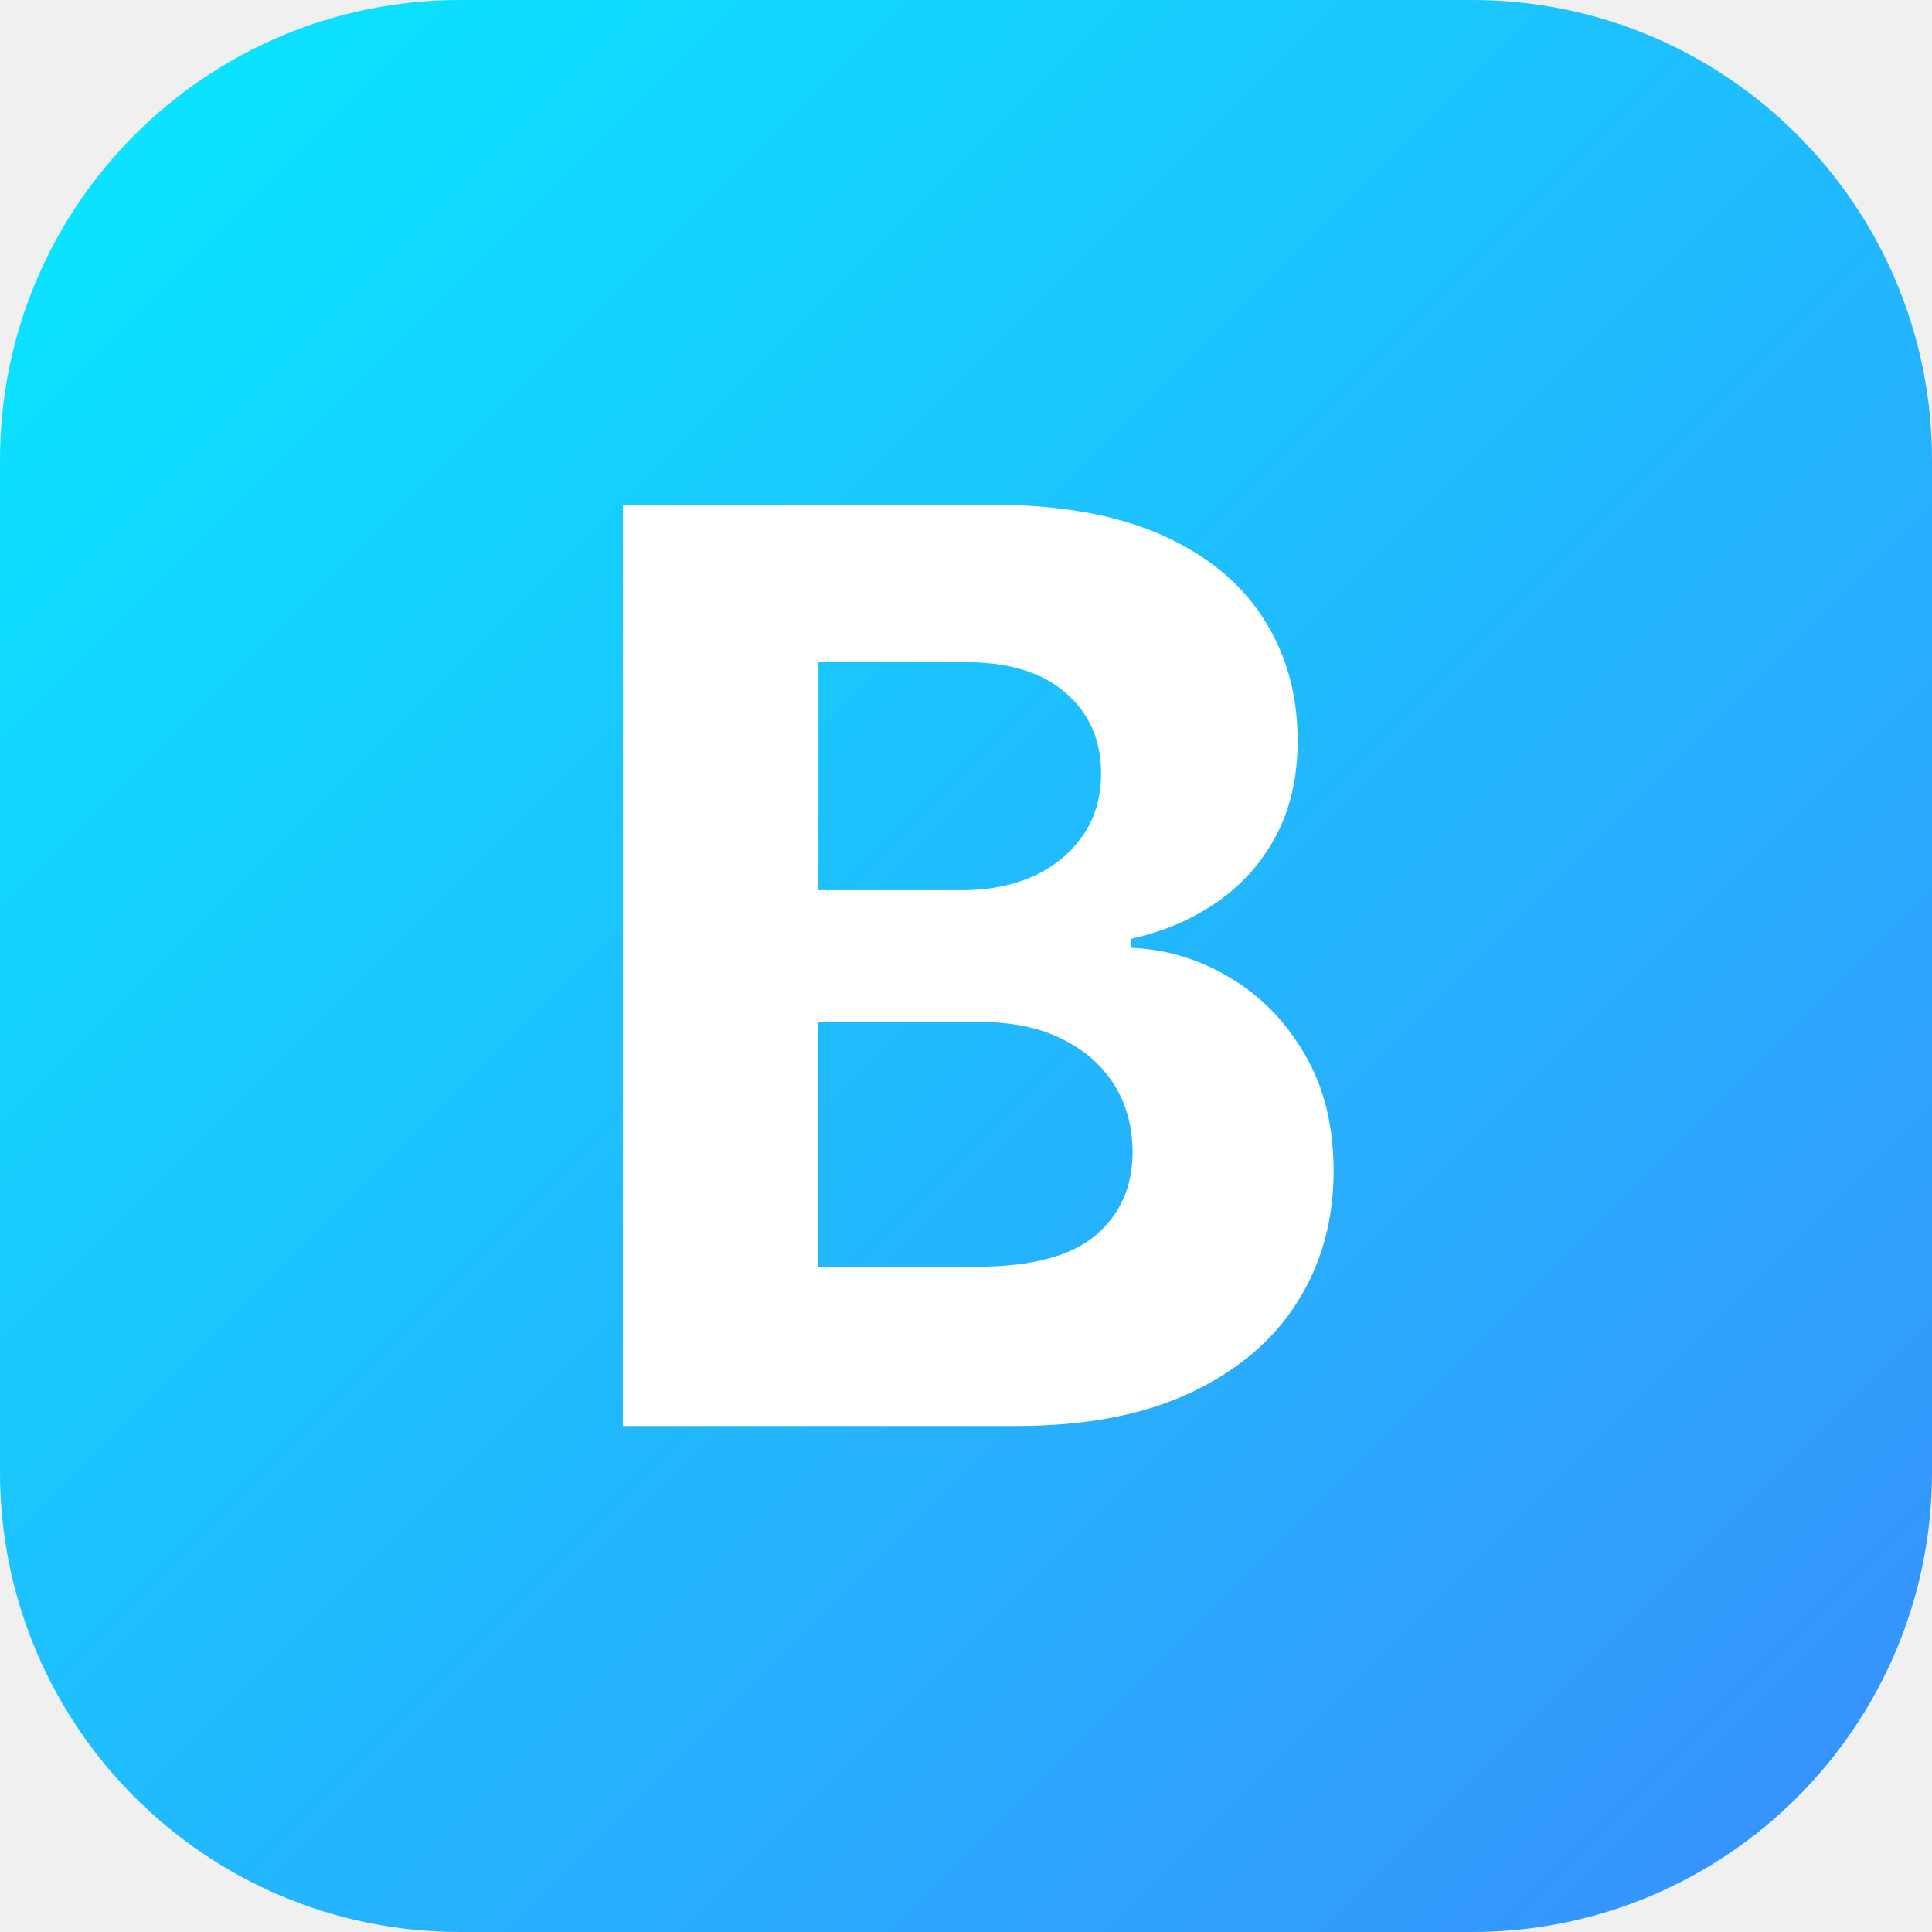
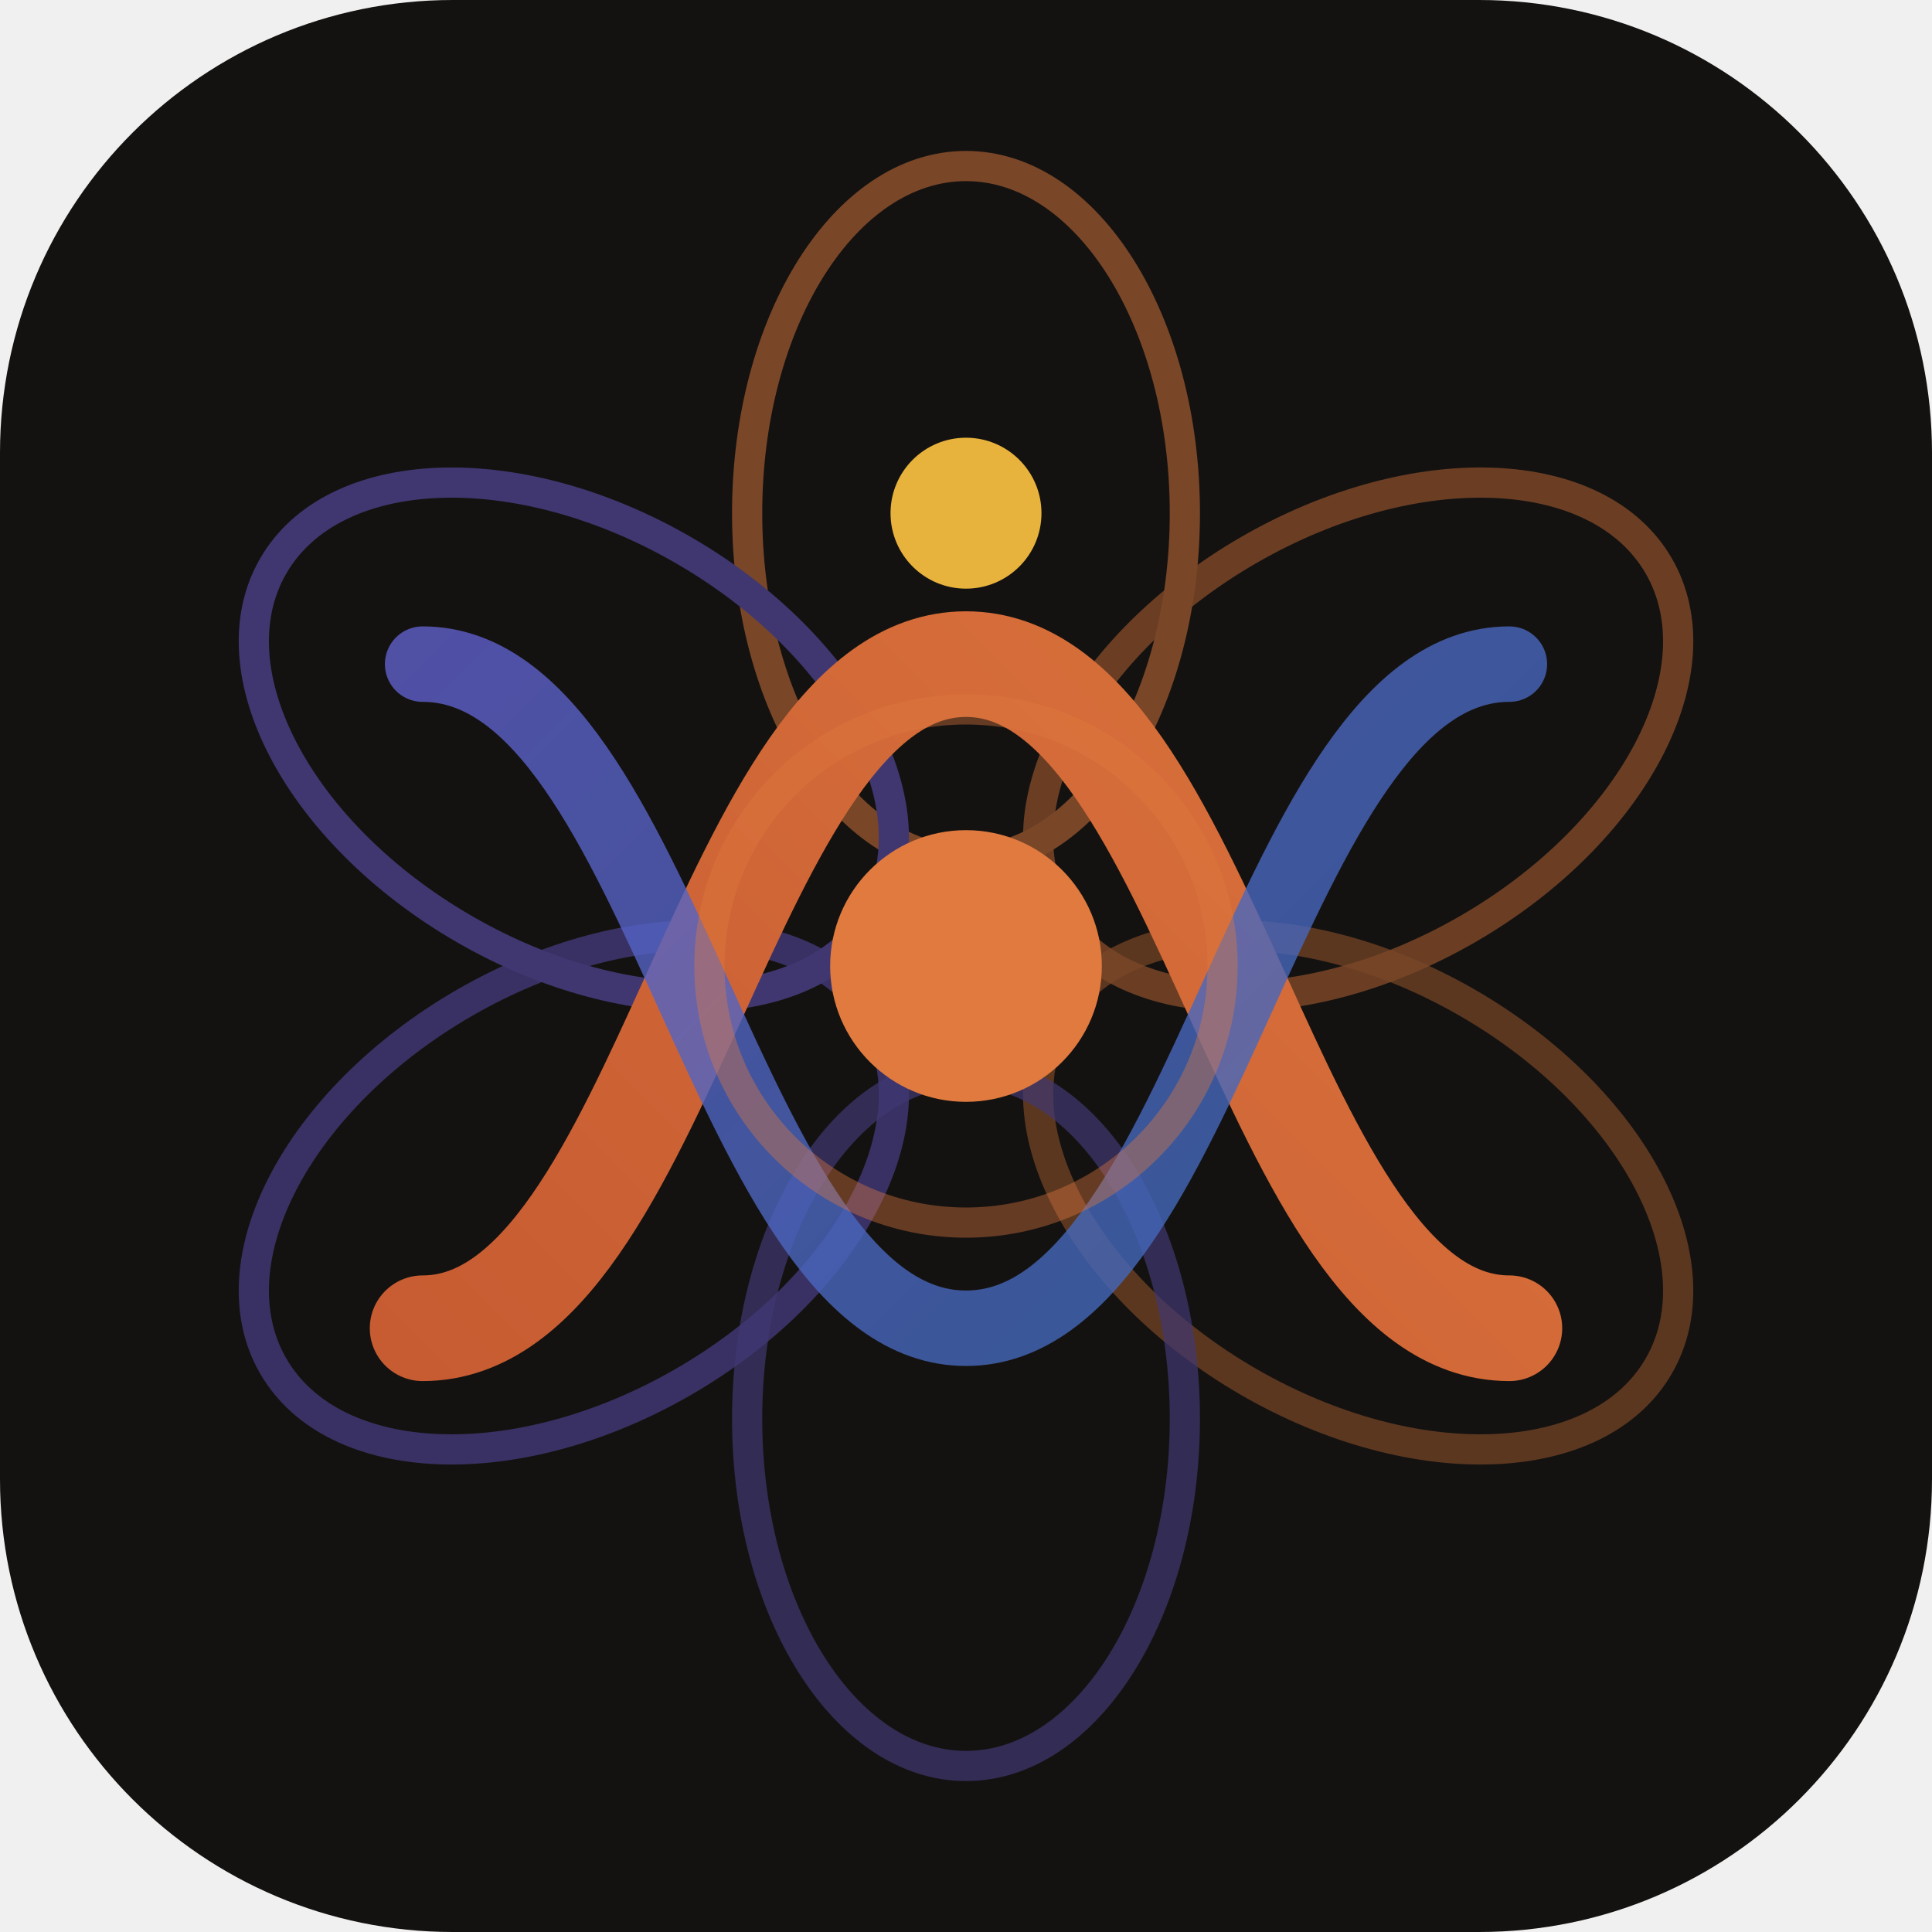
- <svg xmlns="http://www.w3.org/2000/svg" width="420" height="420" viewBox="0 0 420 420" fill="none">
-   <rect width="420" height="420" rx="100" fill="url(#paint0_linear_12_6)" />
-   <path d="M135.407 310V109.72H215.597C230.331 109.72 242.621 111.904 252.465 116.272C262.31 120.64 269.709 126.704 274.664 134.462C279.619 142.155 282.096 151.021 282.096 161.062C282.096 168.885 280.532 175.763 277.402 181.696C274.273 187.563 269.97 192.388 264.494 196.169C259.082 199.885 252.889 202.526 245.913 204.09V206.046C253.541 206.372 260.68 208.524 267.33 212.501C274.045 216.477 279.489 222.052 283.661 229.223C287.834 236.329 289.92 244.805 289.92 254.649C289.92 265.276 287.279 274.762 281.999 283.107C276.783 291.387 269.057 297.939 258.822 302.763C248.586 307.588 235.971 310 220.976 310H135.407ZM177.751 275.381H212.272C224.073 275.381 232.678 273.132 238.09 268.634C243.501 264.07 246.206 258.007 246.206 250.444C246.206 244.903 244.87 240.013 242.197 235.775C239.524 231.538 235.71 228.213 230.755 225.8C225.865 223.388 220.031 222.182 213.25 222.182H177.751V275.381ZM177.751 193.529H209.143C214.945 193.529 220.096 192.518 224.594 190.497C229.158 188.411 232.744 185.477 235.351 181.696C238.024 177.914 239.361 173.383 239.361 168.103C239.361 160.866 236.786 155.031 231.635 150.598C226.55 146.164 219.313 143.948 209.925 143.948H177.751V193.529Z" fill="white" />
+ <svg xmlns="http://www.w3.org/2000/svg" width="128" height="128" viewBox="0 0 128 128" fill="none">
  <defs>
-     <linearGradient id="paint0_linear_12_6" x1="0" y1="0" x2="420" y2="420" gradientUnits="userSpaceOnUse">
-       <stop stop-color="#07E9FF" />
-       <stop offset="1" stop-color="#398EFC" />
+     <linearGradient id="warm" x1="16" y1="112" x2="112" y2="16" gradientUnits="userSpaceOnUse">
+       <stop offset="0%" stop-color="#C2552F" />
+       <stop offset="100%" stop-color="#E07A3F" />
    </linearGradient>
+     <linearGradient id="cool" x1="112" y1="112" x2="16" y2="16" gradientUnits="userSpaceOnUse">
+       <stop offset="0%" stop-color="#2F6FB0" />
+       <stop offset="100%" stop-color="#6B5BD2" />
+     </linearGradient>
+     <style>
+       /* The favicon pulses where the browser supports it and holds still where it does not. */
+       .beat { animation: beat 2.6s ease-in-out infinite; transform-origin: 64px 64px; }
+       .petal { animation: tile 9s ease-in-out infinite alternate; }
+       @keyframes beat { 0%,100% { transform: scale(1); opacity: .88 } 38% { transform: scale(1.18); opacity: 1 } }
+       @keyframes tile { from { opacity: .45 } to { opacity: 1 } }
+       @media (prefers-reduced-motion: reduce) { .beat, .petal { animation: none } }
+     </style>
  </defs>
+   <rect width="128" height="128" rx="30" fill="#141210" />
+   <g opacity="0.5">
+     <ellipse class="petal" cx="64" cy="34" rx="14.5" ry="23" stroke="#E07A3F" stroke-width="2" />
+     <ellipse class="petal" cx="64" cy="34" rx="14.5" ry="23" stroke="#E07A3F" stroke-width="2" transform="rotate(60 64 64)" opacity=".85" />
+     <ellipse class="petal" cx="64" cy="34" rx="14.5" ry="23" stroke="#E07A3F" stroke-width="2" transform="rotate(120 64 64)" opacity=".7" />
+     <ellipse class="petal" cx="64" cy="34" rx="14.5" ry="23" stroke="#6B5BD2" stroke-width="2" transform="rotate(180 64 64)" opacity=".7" />
+     <ellipse class="petal" cx="64" cy="34" rx="14.5" ry="23" stroke="#6B5BD2" stroke-width="2" transform="rotate(240 64 64)" opacity=".85" />
+     <ellipse class="petal" cx="64" cy="34" rx="14.5" ry="23" stroke="#6B5BD2" stroke-width="2" transform="rotate(300 64 64)" />
+   </g>
+   <path d="M28 88C44 88 48 44 64 44s20 44 36 44" stroke="url(#warm)" stroke-width="7" stroke-linecap="round" />
+   <path d="M28 44c16 0 20 44 36 44s20-44 36-44" stroke="url(#cool)" stroke-width="5" stroke-linecap="round" opacity=".8" />
+   <circle class="beat" cx="64" cy="64" r="9" fill="#E07A3F" />
+   <circle cx="64" cy="64" r="17" stroke="#E07A3F" stroke-opacity=".4" stroke-width="2" />
+   <circle cx="64" cy="34" r="5" fill="#E8B33C" />
</svg>
